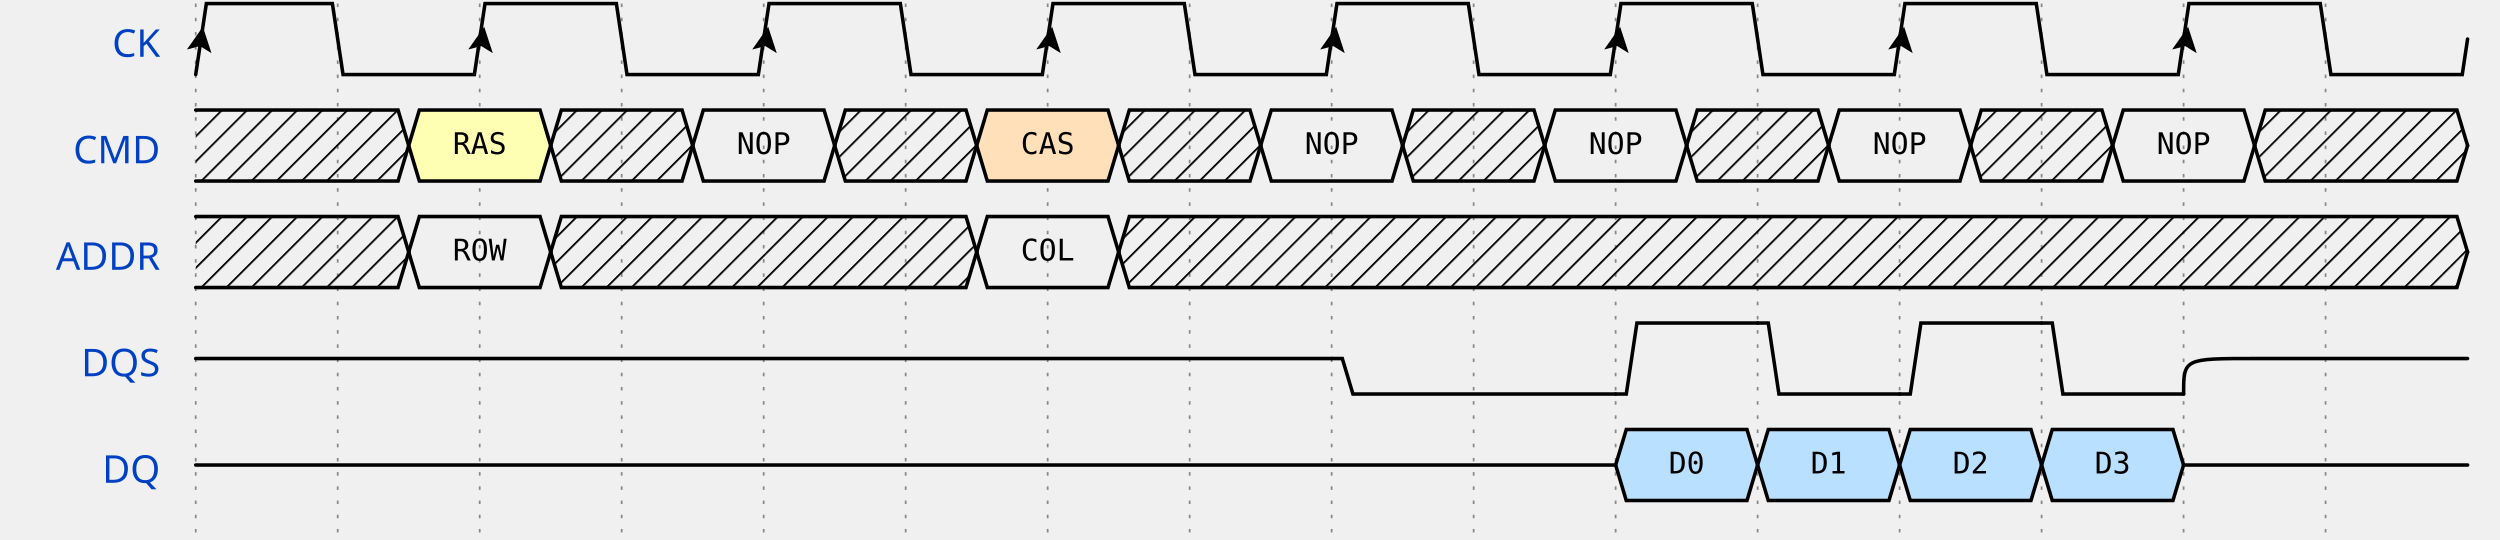
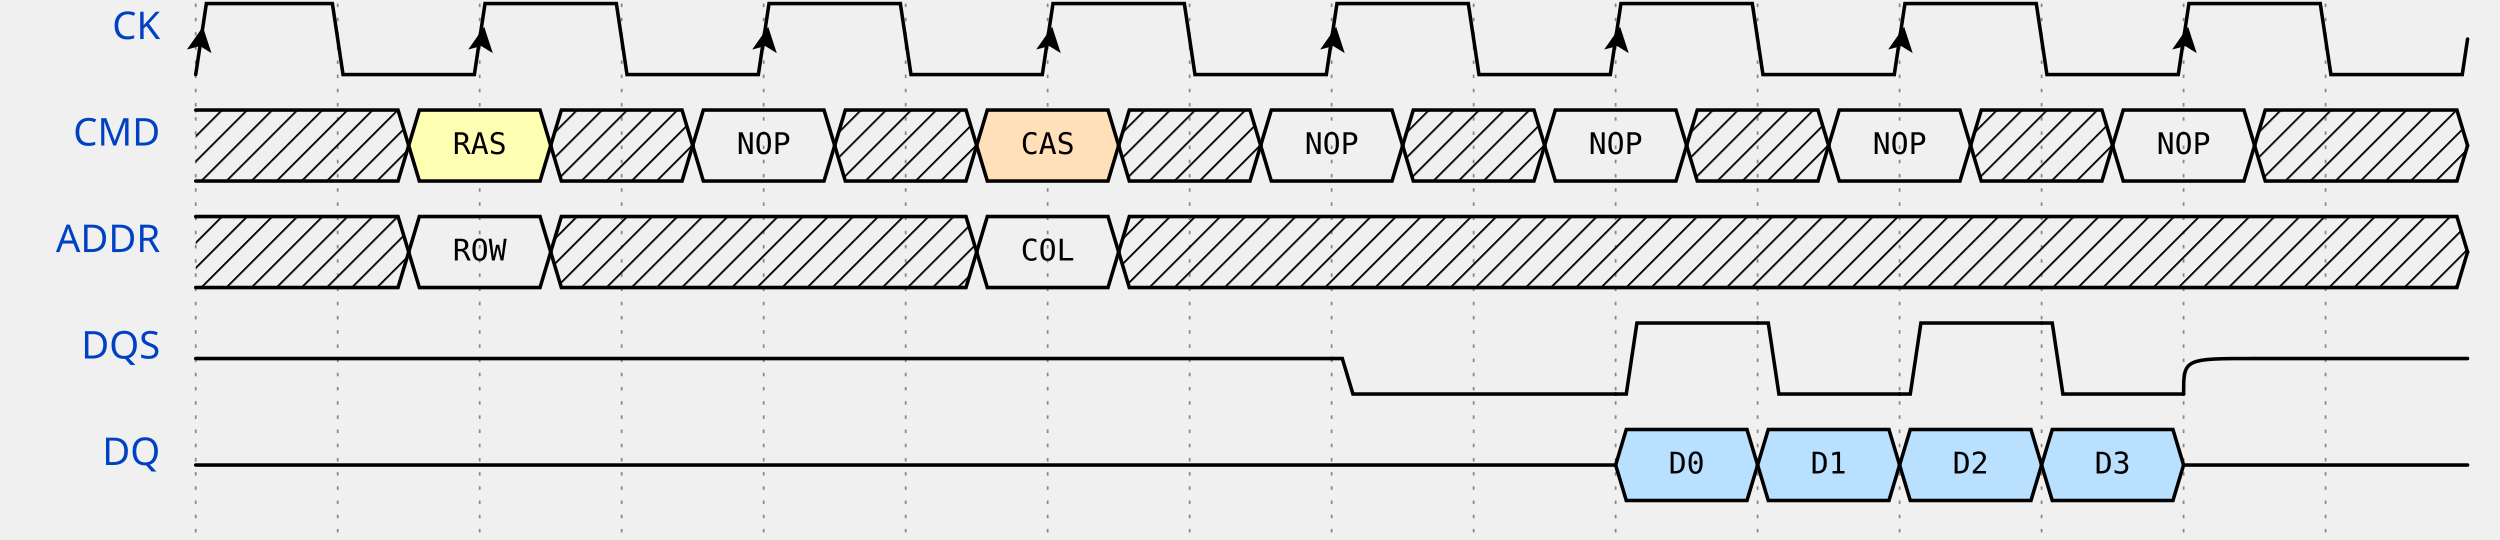
<svg xmlns="http://www.w3.org/2000/svg" width="695" height="150.0" viewBox="-1 -1 696 152.0" overflow="hidden">
  <style>
.text, text{font-size:0.9em;
    font-style:normal;
    font-variant:normal;
    font-weight:500;
    font-stretch:normal;
    text-align:center;
    fill-opacity:1;
    font-family:fira mono, droid sans mono, monospace;}
.data{font-size:0.7em;
    font-style:normal;
    font-variant:normal;
    font-weight:500;
    font-stretch:normal;
    text-align:center;
    fill-opacity:1;
    font-family:fira mono, droid sans mono, monospace;}
.muted{fill:#aaa}
.warning{fill:#f6b900}
.error{fill:#f60000}
.info{fill:#0041c4}
.title{
    fill: #0041c4;
    font-weight: 500;
    font-size: 0.9em;
    font-family: fira mono;
    text-align: right;
}
.success{fill:#00ab00}
.attr{font-size:9px;}
.h1{font-size:18.31px;font-weight:bold}
.border{stroke-width: 1.25px; stroke: #000}
.h2{font-size:14.65px;font-weight:bold}
.h3{font-size:11.72px;font-weight:bold}
.h4{font-size:9.38px;font-weight:bold}
.h5{font-size:7.50px;font-weight:bold}
.h6{font-size:6px;font-weight:bold}
.path{fill:none;
    stroke:#000;
    stroke-width:1;
    stroke-linecap:round;
    stroke-linejoin:miter;
    stroke-miterlimit:4;
    stroke-opacity:1;
    stroke-dasharray:none}
.stripe{fill:none;
    stroke:#000;
    stroke-width:0.5;
    stroke-linecap:round;
    stroke-linejoin:miter;
    stroke-miterlimit:4;
    stroke-opacity:1;
    stroke-dasharray:none}
.hash{fill:url(#diagonalHatch);}
.arrow{fill:#000000;fill-opacity:1;stroke:none}
.hide{fill:#ffffff;fill-opacity:1;stroke:2}
.s2-polygon {fill:none;fill-opacity:0;stroke:none}
.s3-polygon {fill:#ffffb4;fill-opacity:1;stroke:none}
.s4-polygon {fill:#ffe0b9;fill-opacity:1;stroke:none}
.s5-polygon {fill:#b9e0ff;fill-opacity:1;stroke:none}
.tick {stroke: rgb(136, 136, 136); stroke-width: 0.5; stroke-dasharray: 1,3;}
.edge {fill:none;stroke:#00F;stroke-width:1}
.edge-background {fill:#ffffff;fill-opacity:1;stroke:2}
.edge-arrow{fill:#00F;fill-opacity:1;stroke:none}
.edge ~ text {font-size:0.625em; transform: translate(0, 2.5px);}
</style>
  <defs>
    <pattern id="diagonalHatch" width="5" height="5" patternTransform="rotate(45 0 0)" patternUnits="userSpaceOnUse">
      <line x1="0" y1="0" x2="0" y2="5" style="stroke:black; stroke-width:1" />
    </pattern>
    <marker id="arrow" viewBox="0 0 10 10" refX="10" refY="5" markerWidth="7" markerHeight="7" markerUnits="userSpaceOnUse" orient="auto-start-reverse" style="fill:#00F;">
      <path d="M 0 0 L 10 5 L 0 10 z" />
    </marker>
    <filter x="0" y="0" width="1" height="1" id="solid">
      <feFlood flood-color="white" />
      <feComposite in="SourceGraphic" />
    </filter>
  </defs>
  <g id="a">
    <g id="ticks_12" transform="translate(50, 0)">
      <path d="M0,0 L0,150.0" class="tick" />
      <path d="M40,0 L40,150.0" class="tick" />
      <path d="M80,0 L80,150.0" class="tick" />
      <path d="M120,0 L120,150.0" class="tick" />
      <path d="M160,0 L160,150.0" class="tick" />
      <path d="M200,0 L200,150.0" class="tick" />
      <path d="M240,0 L240,150.0" class="tick" />
      <path d="M280,0 L280,150.0" class="tick" />
      <path d="M320,0 L320,150.0" class="tick" />
      <path d="M360,0 L360,150.0" class="tick" />
      <path d="M400,0 L400,150.0" class="tick" />
      <path d="M440,0 L440,150.0" class="tick" />
      <path d="M480,0 L480,150.0" class="tick" />
      <path d="M520,0 L520,150.0" class="tick" />
      <path d="M560,0 L560,150.0" class="tick" />
      <path d="M600,0 L600,150.0" class="tick" />
    </g>
    <g id="CK" transform="translate(50, 0)">
-       <text x="-10" y="15" text-anchor="end" xml:space="preserve" class="title">CK</text>
+       <text x="-10" y="10.0" text-anchor="end" xml:space="preserve" class="title">CK</text>
      <g data-symbol="BRICKS.Pclk" transform="translate(0, 0)" class="s2">
        <path d="M0,20 L3.0,0 L38.5,0 L41.5,20 L78.5,20 L80,10.0" class="path" />
        <path d="M-3.5 -3.5 L0 3.5 L3.5 -3.5 L0 -2 L-3.5 -3.5" transform="translate(1.5, 10.0) rotate(-171.4692, 0, 0)" class="arrow" />
      </g>
      <g data-symbol="BRICKS.Pclk" transform="translate(80, 0)" class="s2">
        <path d="M0,10.0 L1.5,0 L38.5,0 L41.5,20 L78.5,20 L80,10.0" class="path" />
        <path d="M-3.5 -3.5 L0 3.5 L3.5 -3.5 L0 -2 L-3.5 -3.5" transform="translate(0.75, 10.0) rotate(-171.4692, 0, 0)" class="arrow" />
      </g>
      <g data-symbol="BRICKS.Pclk" transform="translate(160, 0)" class="s2">
        <path d="M0,10.0 L1.5,0 L38.5,0 L41.5,20 L78.5,20 L80,10.0" class="path" />
        <path d="M-3.5 -3.5 L0 3.5 L3.5 -3.5 L0 -2 L-3.5 -3.5" transform="translate(0.75, 10.0) rotate(-171.4692, 0, 0)" class="arrow" />
      </g>
      <g data-symbol="BRICKS.Pclk" transform="translate(240, 0)" class="s2">
        <path d="M0,10.0 L1.5,0 L38.5,0 L41.5,20 L78.5,20 L80,10.0" class="path" />
        <path d="M-3.5 -3.5 L0 3.5 L3.5 -3.5 L0 -2 L-3.5 -3.5" transform="translate(0.75, 10.0) rotate(-171.4692, 0, 0)" class="arrow" />
      </g>
      <g data-symbol="BRICKS.Pclk" transform="translate(320, 0)" class="s2">
        <path d="M0,10.0 L1.5,0 L38.5,0 L41.5,20 L78.5,20 L80,10.0" class="path" />
        <path d="M-3.5 -3.5 L0 3.5 L3.5 -3.5 L0 -2 L-3.5 -3.5" transform="translate(0.75, 10.0) rotate(-171.4692, 0, 0)" class="arrow" />
      </g>
      <g data-symbol="BRICKS.Pclk" transform="translate(400, 0)" class="s2">
        <path d="M0,10.0 L1.5,0 L38.5,0 L41.5,20 L78.5,20 L80,10.0" class="path" />
        <path d="M-3.5 -3.5 L0 3.5 L3.5 -3.5 L0 -2 L-3.5 -3.5" transform="translate(0.75, 10.0) rotate(-171.4692, 0, 0)" class="arrow" />
      </g>
      <g data-symbol="BRICKS.Pclk" transform="translate(480, 0)" class="s2">
        <path d="M0,10.0 L1.5,0 L38.5,0 L41.5,20 L78.5,20 L80,10.0" class="path" />
        <path d="M-3.5 -3.5 L0 3.5 L3.5 -3.5 L0 -2 L-3.5 -3.5" transform="translate(0.75, 10.0) rotate(-171.4692, 0, 0)" class="arrow" />
      </g>
      <g data-symbol="BRICKS.Pclk" transform="translate(560, 0)" class="s2">
        <path d="M0,10.0 L1.5,0 L38.5,0 L41.5,20 L78.5,20 L80,10.0" class="path" />
        <path d="M-3.5 -3.5 L0 3.5 L3.5 -3.5 L0 -2 L-3.5 -3.5" transform="translate(0.75, 10.0) rotate(-171.4692, 0, 0)" class="arrow" />
      </g>
    </g>
    <g id="CMD" transform="translate(50, 30.0)">
-       <text x="-10" y="15" text-anchor="end" xml:space="preserve" class="title">CMD</text>
+       <text x="-10" y="10.0" text-anchor="end" xml:space="preserve" class="title">CMD</text>
      <g data-symbol="BRICKS.x" transform="translate(0, 0)" class="s2">
        <polygon points="0,0 3,0 57.0,0 60.0,10.0 57.0,20 3,20 0,20 " class="hash" />
        <path d="M0,0 L3,0 L57.0,0 L60.0,10.0" class="path" />
        <path d="M0,20 L3,20 L57.0,20 L60.0,10.0" class="path" />
      </g>
      <g data-symbol="BRICKS.data" transform="translate(60.0, 0)" class="s3">
        <polygon points="0,10.0 3,0 37,0 40,10.0 37,20 3,20 0,10.0 " class="s3-polygon" />
        <path d="M0,10.0 L3,0 L37,0 L40,10.0" class="path" />
        <path d="M0,10.0 L3,20 L37,20 L40,10.0" class="path" />
        <text x="20.0" y="10.0" text-anchor="middle" dominant-baseline="middle" alignment-baseline="central" class="data">RAS</text>
      </g>
      <g data-symbol="BRICKS.x" transform="translate(100.0, 0)" class="s2">
        <polygon points="0,10.0 3,0 37,0 40,10.0 37,20 3,20 0,10.0 " class="hash" />
        <path d="M0,10.0 L3,0 L37,0 L40,10.0" class="path" />
        <path d="M0,10.0 L3,20 L37,20 L40,10.0" class="path" />
      </g>
      <g data-symbol="BRICKS.data" transform="translate(140.0, 0)" class="s2">
        <polygon points="0,10.0 3,0 37,0 40,10.0 37,20 3,20 0,10.0 " class="s2-polygon" />
        <path d="M0,10.0 L3,0 L37,0 L40,10.0" class="path" />
        <path d="M0,10.0 L3,20 L37,20 L40,10.0" class="path" />
        <text x="20.0" y="10.0" text-anchor="middle" dominant-baseline="middle" alignment-baseline="central" class="data">NOP</text>
      </g>
      <g data-symbol="BRICKS.x" transform="translate(180.0, 0)" class="s2">
        <polygon points="0,10.0 3,0 37,0 40,10.0 37,20 3,20 0,10.0 " class="hash" />
        <path d="M0,10.0 L3,0 L37,0 L40,10.0" class="path" />
        <path d="M0,10.0 L3,20 L37,20 L40,10.0" class="path" />
      </g>
      <g data-symbol="BRICKS.data" transform="translate(220.0, 0)" class="s4">
        <polygon points="0,10.0 3,0 37,0 40,10.0 37,20 3,20 0,10.0 " class="s4-polygon" />
        <path d="M0,10.0 L3,0 L37,0 L40,10.0" class="path" />
        <path d="M0,10.0 L3,20 L37,20 L40,10.0" class="path" />
        <text x="20.0" y="10.0" text-anchor="middle" dominant-baseline="middle" alignment-baseline="central" class="data">CAS</text>
      </g>
      <g data-symbol="BRICKS.x" transform="translate(260.0, 0)" class="s2">
        <polygon points="0,10.0 3,0 37,0 40,10.0 37,20 3,20 0,10.0 " class="hash" />
        <path d="M0,10.0 L3,0 L37,0 L40,10.0" class="path" />
        <path d="M0,10.0 L3,20 L37,20 L40,10.0" class="path" />
      </g>
      <g data-symbol="BRICKS.data" transform="translate(300.0, 0)" class="s2">
        <polygon points="0,10.0 3,0 37,0 40,10.0 37,20 3,20 0,10.0 " class="s2-polygon" />
        <path d="M0,10.0 L3,0 L37,0 L40,10.0" class="path" />
        <path d="M0,10.0 L3,20 L37,20 L40,10.0" class="path" />
        <text x="20.0" y="10.0" text-anchor="middle" dominant-baseline="middle" alignment-baseline="central" class="data">NOP</text>
      </g>
      <g data-symbol="BRICKS.x" transform="translate(340.0, 0)" class="s2">
        <polygon points="0,10.0 3,0 37,0 40,10.0 37,20 3,20 0,10.0 " class="hash" />
        <path d="M0,10.0 L3,0 L37,0 L40,10.0" class="path" />
        <path d="M0,10.0 L3,20 L37,20 L40,10.0" class="path" />
      </g>
      <g data-symbol="BRICKS.data" transform="translate(380.0, 0)" class="s2">
        <polygon points="0,10.0 3,0 37,0 40,10.0 37,20 3,20 0,10.0 " class="s2-polygon" />
        <path d="M0,10.0 L3,0 L37,0 L40,10.0" class="path" />
        <path d="M0,10.0 L3,20 L37,20 L40,10.0" class="path" />
        <text x="20.0" y="10.0" text-anchor="middle" dominant-baseline="middle" alignment-baseline="central" class="data">NOP</text>
      </g>
      <g data-symbol="BRICKS.x" transform="translate(420.0, 0)" class="s2">
        <polygon points="0,10.0 3,0 37,0 40,10.0 37,20 3,20 0,10.0 " class="hash" />
        <path d="M0,10.0 L3,0 L37,0 L40,10.0" class="path" />
        <path d="M0,10.0 L3,20 L37,20 L40,10.0" class="path" />
      </g>
      <g data-symbol="BRICKS.data" transform="translate(460.0, 0)" class="s2">
        <polygon points="0,10.0 3,0 37,0 40,10.0 37,20 3,20 0,10.0 " class="s2-polygon" />
        <path d="M0,10.0 L3,0 L37,0 L40,10.0" class="path" />
        <path d="M0,10.0 L3,20 L37,20 L40,10.0" class="path" />
        <text x="20.0" y="10.0" text-anchor="middle" dominant-baseline="middle" alignment-baseline="central" class="data">NOP</text>
      </g>
      <g data-symbol="BRICKS.x" transform="translate(500.0, 0)" class="s2">
        <polygon points="0,10.0 3,0 37,0 40,10.0 37,20 3,20 0,10.0 " class="hash" />
        <path d="M0,10.0 L3,0 L37,0 L40,10.0" class="path" />
        <path d="M0,10.0 L3,20 L37,20 L40,10.0" class="path" />
      </g>
      <g data-symbol="BRICKS.data" transform="translate(540.0, 0)" class="s2">
        <polygon points="0,10.0 3,0 37,0 40,10.0 37,20 3,20 0,10.0 " class="s2-polygon" />
        <path d="M0,10.0 L3,0 L37,0 L40,10.0" class="path" />
        <path d="M0,10.0 L3,20 L37,20 L40,10.0" class="path" />
        <text x="20.0" y="10.0" text-anchor="middle" dominant-baseline="middle" alignment-baseline="central" class="data">NOP</text>
      </g>
      <g data-symbol="BRICKS.x" transform="translate(580.0, 0)" class="s2">
        <polygon points="0,10.0 3,0 57.0,0 60.0,10.0 57.0,20 3,20 0,10.0 " class="hash" />
        <path d="M0,10.0 L3,0 L57.0,0 L60.0,10.0" class="path" />
        <path d="M0,10.0 L3,20 L57.0,20 L60.0,10.0" class="path" />
      </g>
    </g>
    <g id="ADDR" transform="translate(50, 60.0)">
-       <text x="-10" y="15" text-anchor="end" xml:space="preserve" class="title">ADDR</text>
+       <text x="-10" y="10.0" text-anchor="end" xml:space="preserve" class="title">ADDR</text>
      <g data-symbol="BRICKS.x" transform="translate(0, 0)" class="s2">
        <polygon points="0,0 3,0 57.0,0 60.0,10.0 57.0,20 3,20 0,20 " class="hash" />
        <path d="M0,0 L3,0 L57.0,0 L60.0,10.0" class="path" />
        <path d="M0,20 L3,20 L57.0,20 L60.0,10.0" class="path" />
      </g>
      <g data-symbol="BRICKS.data" transform="translate(60.0, 0)" class="s2">
        <polygon points="0,10.0 3,0 37,0 40,10.0 37,20 3,20 0,10.0 " class="s2-polygon" />
        <path d="M0,10.0 L3,0 L37,0 L40,10.0" class="path" />
        <path d="M0,10.0 L3,20 L37,20 L40,10.0" class="path" />
        <text x="20.0" y="10.0" text-anchor="middle" dominant-baseline="middle" alignment-baseline="central" class="data">ROW</text>
      </g>
      <g data-symbol="BRICKS.x" transform="translate(100.0, 0)" class="s2">
        <polygon points="0,10.0 3,0 117,0 120,10.0 117,20 3,20 0,10.0 " class="hash" />
        <path d="M0,10.0 L3,0 L117,0 L120,10.0" class="path" />
        <path d="M0,10.0 L3,20 L117,20 L120,10.0" class="path" />
      </g>
      <g data-symbol="BRICKS.data" transform="translate(220.0, 0)" class="s2">
        <polygon points="0,10.0 3,0 37,0 40,10.0 37,20 3,20 0,10.0 " class="s2-polygon" />
        <path d="M0,10.0 L3,0 L37,0 L40,10.0" class="path" />
        <path d="M0,10.0 L3,20 L37,20 L40,10.0" class="path" />
        <text x="20.0" y="10.0" text-anchor="middle" dominant-baseline="middle" alignment-baseline="central" class="data">COL</text>
      </g>
      <g data-symbol="BRICKS.x" transform="translate(260.0, 0)" class="s2">
        <polygon points="0,10.0 3,0 377.0,0 380.0,10.0 377.0,20 3,20 0,10.0 " class="hash" />
        <path d="M0,10.0 L3,0 L377.0,0 L380.0,10.0" class="path" />
        <path d="M0,10.0 L3,20 L377.0,20 L380.0,10.0" class="path" />
      </g>
    </g>
    <g id="DQS" transform="translate(50, 90.0)">
-       <text x="-10" y="15" text-anchor="end" xml:space="preserve" class="title">DQS</text>
+       <text x="-10" y="10.0" text-anchor="end" xml:space="preserve" class="title">DQS</text>
      <g data-symbol="BRICKS.highz" transform="translate(0, 0)" class="s2">
        <path d="M0,10.0 C1.5,10.0 1.5,10.0 20,10.0 L320,10.0" class="path" />
      </g>
      <g data-symbol="BRICKS.zero" transform="translate(320, 0)" class="s2">
        <path d="M0,10.0 L3,10.0 L6,20 L80,20" class="path" />
      </g>
      <g data-symbol="BRICKS.one" transform="translate(400, 0)" class="s2">
        <path d="M0,20 L3,20 L6,0 L40,0" class="path" />
      </g>
      <g data-symbol="BRICKS.zero" transform="translate(440, 0)" class="s2">
        <path d="M0,0 L3,0 L6,20 L40,20" class="path" />
      </g>
      <g data-symbol="BRICKS.one" transform="translate(480, 0)" class="s2">
        <path d="M0,20 L3,20 L6,0 L40,0" class="path" />
      </g>
      <g data-symbol="BRICKS.zero" transform="translate(520, 0)" class="s2">
        <path d="M0,0 L3,0 L6,20 L40,20" class="path" />
      </g>
      <g data-symbol="BRICKS.highz" transform="translate(560, 0)" class="s2">
        <path d="M0,20 C0.0,10.0 0.0,10.0 20,10.0 L80,10.0" class="path" />
      </g>
    </g>
    <g id="DQ" transform="translate(50, 120.0)">
-       <text x="-10" y="15" text-anchor="end" xml:space="preserve" class="title">DQ</text>
+       <text x="-10" y="10.0" text-anchor="end" xml:space="preserve" class="title">DQ</text>
      <g data-symbol="BRICKS.highz" transform="translate(0, 0)" class="s2">
        <path d="M0,10.0 C1.5,10.0 1.5,10.0 20,10.0 L400,10.0" class="path" />
      </g>
      <g data-symbol="BRICKS.data" transform="translate(400, 0)" class="s5">
        <polygon points="0,10.0 3,0 37,0 40,10.0 37,20 3,20 0,10.0 " class="s5-polygon" />
        <path d="M0,10.0 L3,0 L37,0 L40,10.0" class="path" />
        <path d="M0,10.0 L3,20 L37,20 L40,10.0" class="path" />
        <text x="20.0" y="10.0" text-anchor="middle" dominant-baseline="middle" alignment-baseline="central" class="data">D0</text>
      </g>
      <g data-symbol="BRICKS.data" transform="translate(440, 0)" class="s5">
        <polygon points="0,10.0 3,0 37,0 40,10.0 37,20 3,20 0,10.0 " class="s5-polygon" />
        <path d="M0,10.0 L3,0 L37,0 L40,10.0" class="path" />
        <path d="M0,10.0 L3,20 L37,20 L40,10.0" class="path" />
        <text x="20.0" y="10.0" text-anchor="middle" dominant-baseline="middle" alignment-baseline="central" class="data">D1</text>
      </g>
      <g data-symbol="BRICKS.data" transform="translate(480, 0)" class="s5">
        <polygon points="0,10.0 3,0 37,0 40,10.0 37,20 3,20 0,10.0 " class="s5-polygon" />
        <path d="M0,10.0 L3,0 L37,0 L40,10.0" class="path" />
        <path d="M0,10.0 L3,20 L37,20 L40,10.0" class="path" />
        <text x="20.0" y="10.0" text-anchor="middle" dominant-baseline="middle" alignment-baseline="central" class="data">D2</text>
      </g>
      <g data-symbol="BRICKS.data" transform="translate(520, 0)" class="s5">
        <polygon points="0,10.0 3,0 37,0 40,10.0 37,20 3,20 0,10.0 " class="s5-polygon" />
        <path d="M0,10.0 L3,0 L37,0 L40,10.0" class="path" />
        <path d="M0,10.0 L3,20 L37,20 L40,10.0" class="path" />
        <text x="20.0" y="10.0" text-anchor="middle" dominant-baseline="middle" alignment-baseline="central" class="data">D3</text>
      </g>
      <g data-symbol="BRICKS.highz" transform="translate(560, 0)" class="s2">
        <path d="M0,10.0 C1.5,10.0 1.5,10.0 20,10.0 L80,10.0" class="path" />
      </g>
    </g>
  </g>
  <g id="edge" transform="translate(50, 0)">
</g>
</svg>
